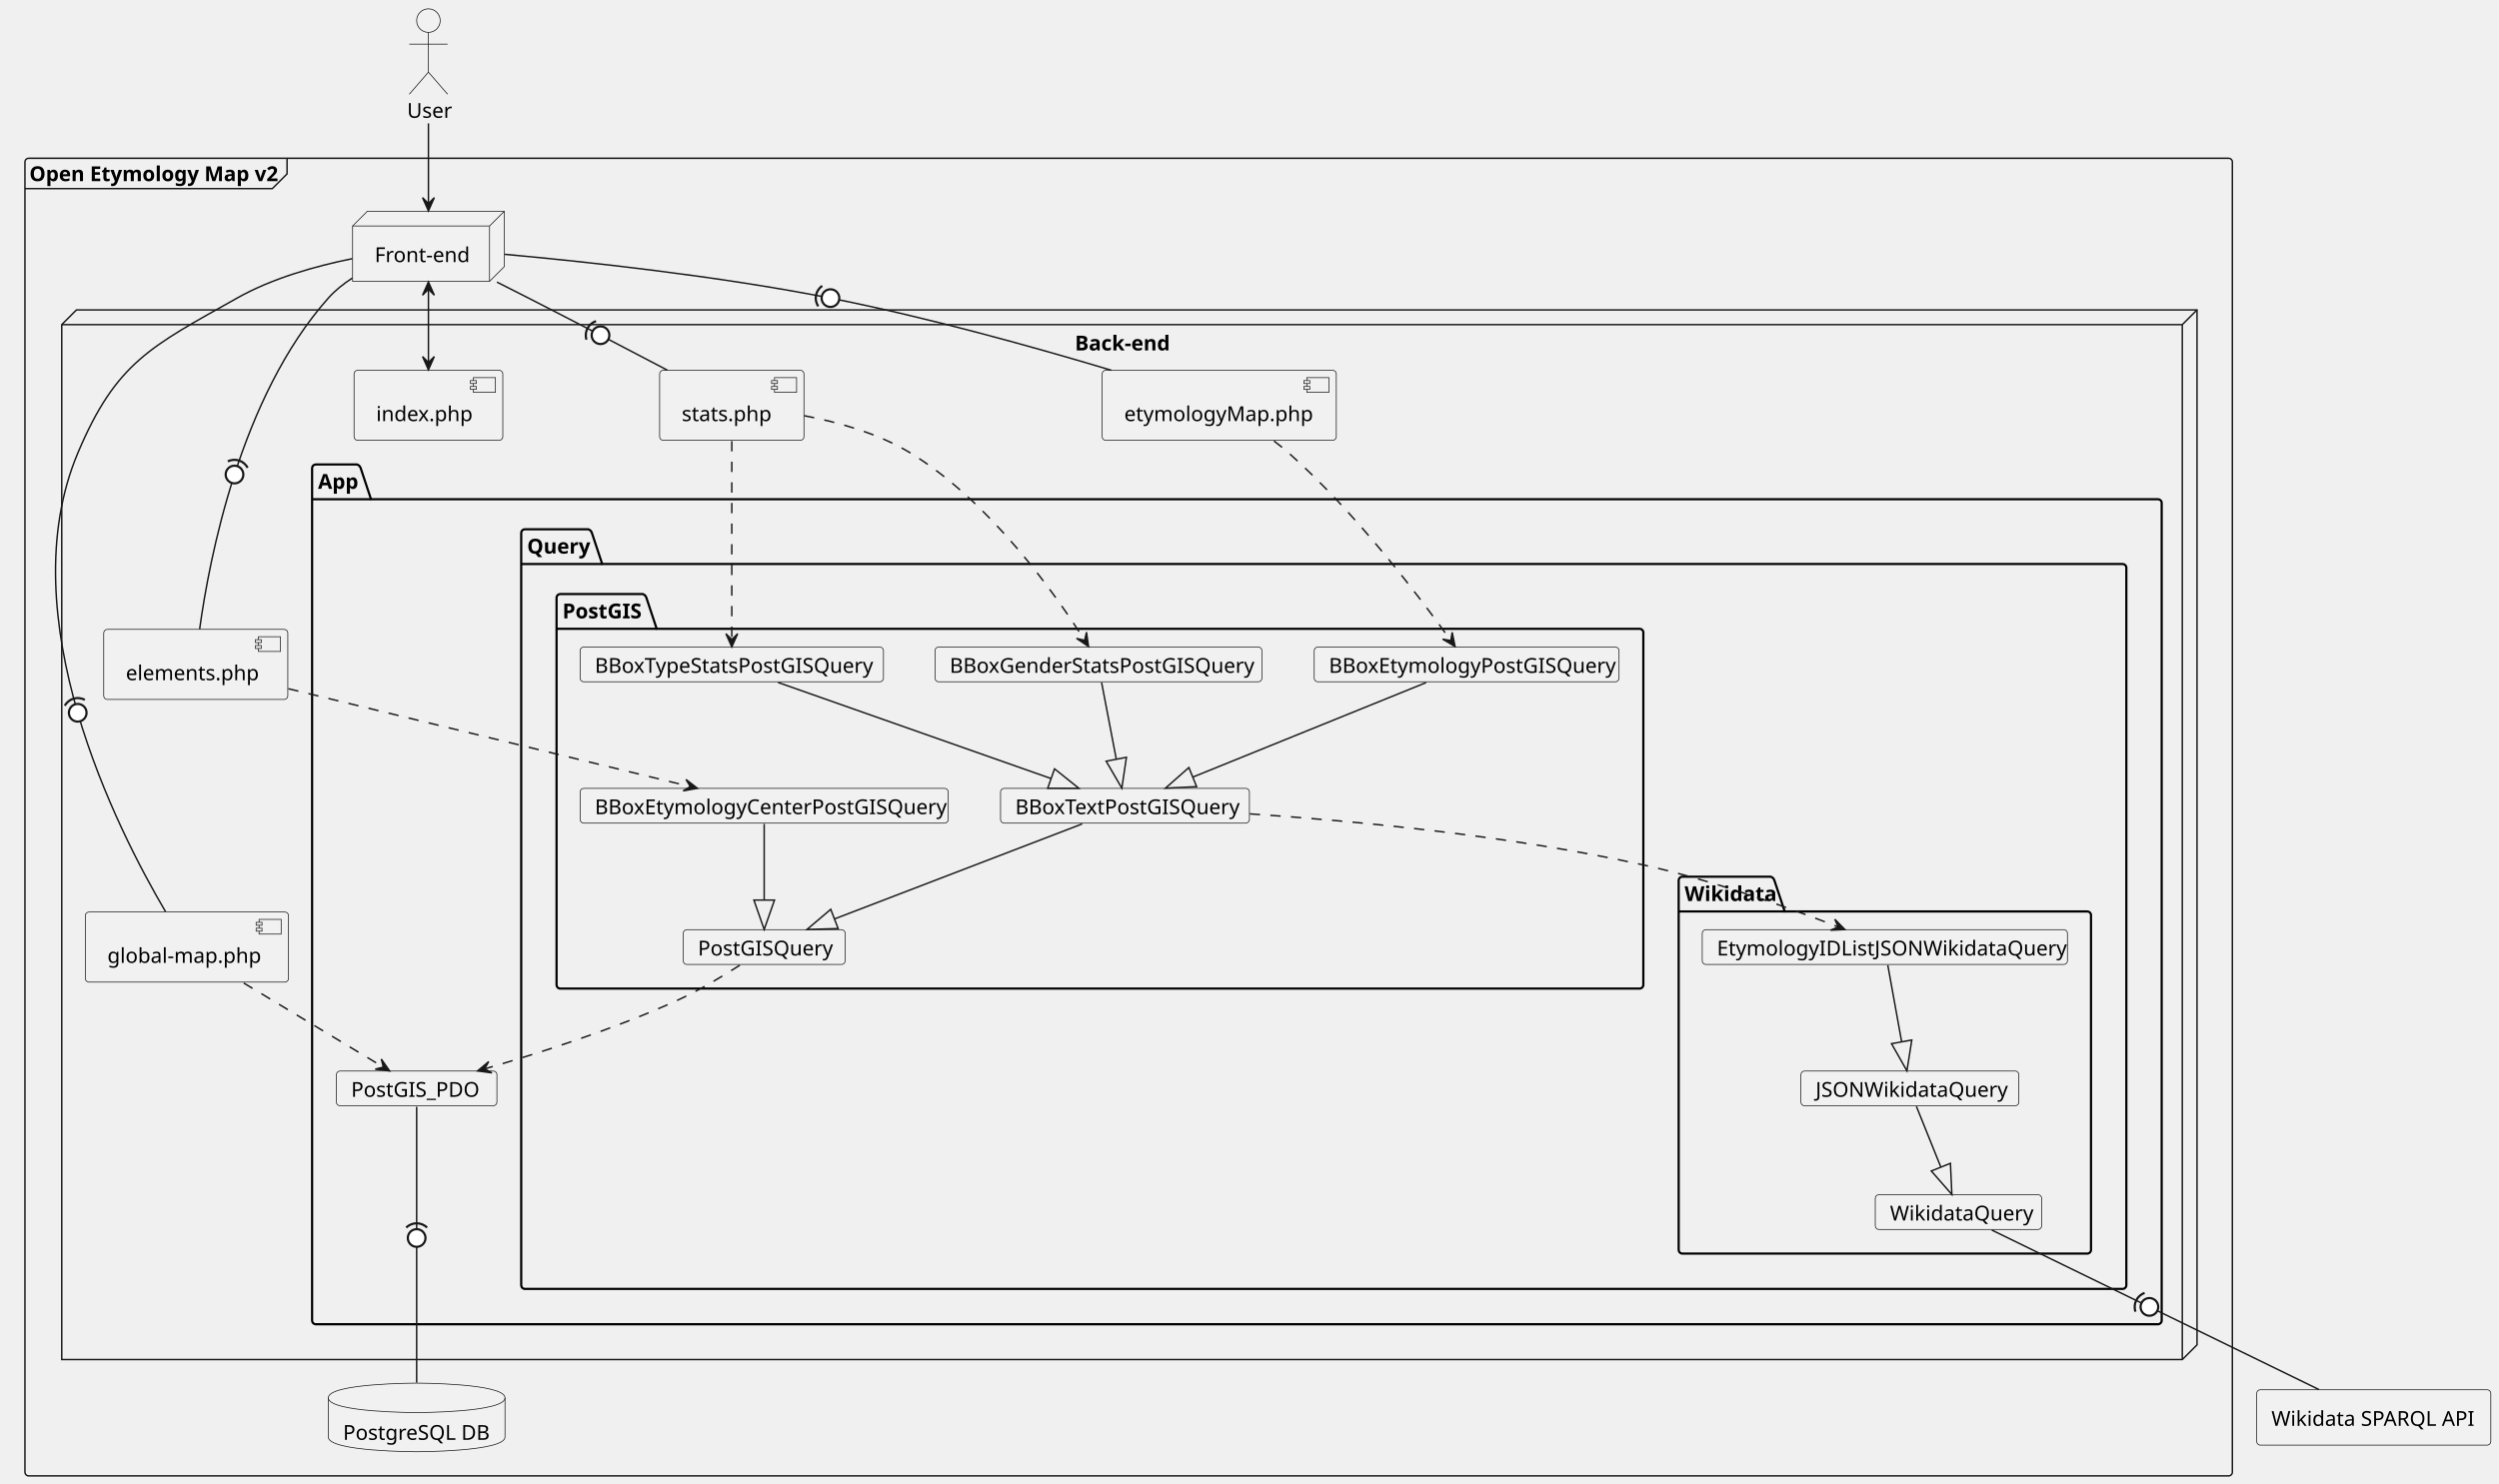
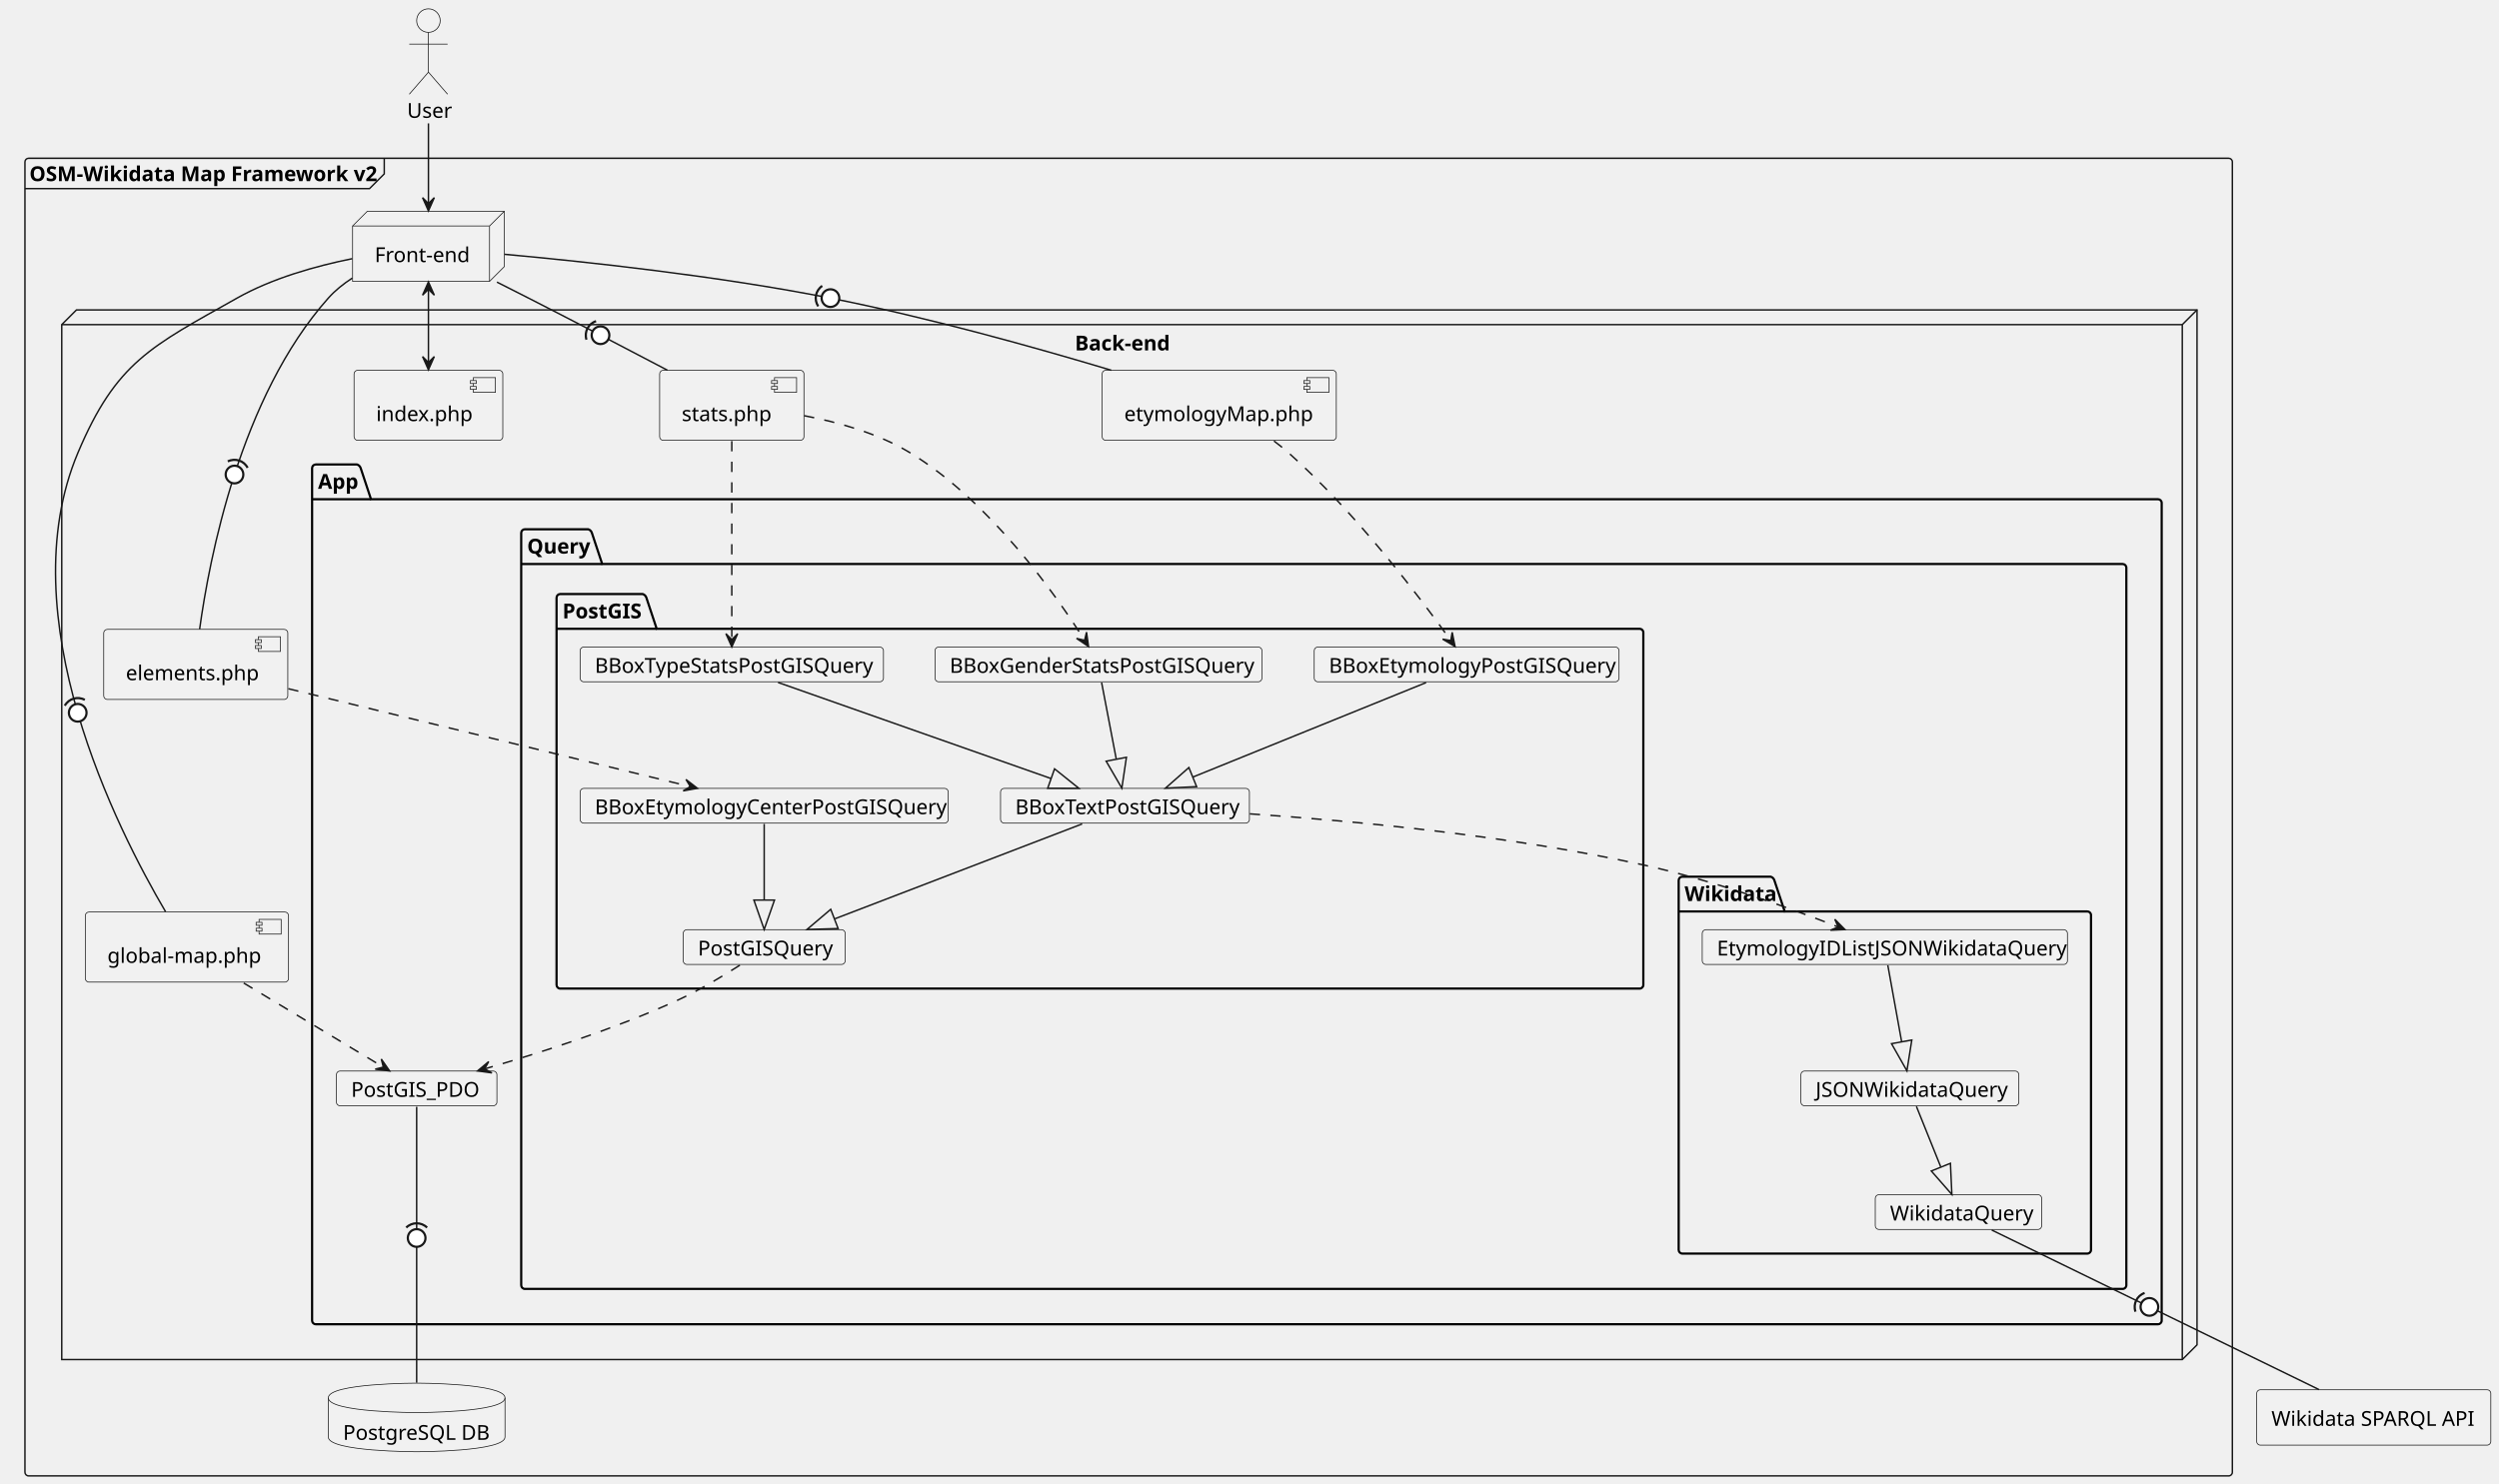
<svg xmlns="http://www.w3.org/2000/svg" contentStyleType="text/css" height="1008px" preserveAspectRatio="none" style="width:1697px;height:1008px;background:#FFFFFF;" version="1.1" viewBox="0 0 1697 1008" width="1697px" zoomAndPan="magnify">
  <defs />
  <g>
    <g id="cluster_oem">
      <rect fill="none" height="895" rx="2.5" ry="2.5" style="stroke:#181818;stroke-width:1.0;" width="1499" x="16.94" y="107.5" />
-       <path d="M194.94,107.5 L194.94,118.109 L184.94,128.109 L16.94,128.109 " fill="none" style="stroke:#181818;stroke-width:1.0;" />
-       <text fill="#000000" font-family="sans-serif" font-size="14" font-weight="bold" lengthAdjust="spacing" textLength="168" x="19.94" y="123.033">Open Etymology Map v2</text>
+       <path d="M260.94,107.5 L260.94,118.109 L250.94,128.109 L16.94,128.109 " fill="none" style="stroke:#181818;stroke-width:1.0;" />
+       <text fill="#000000" font-family="sans-serif" font-size="14" font-weight="bold" lengthAdjust="spacing" textLength="234" x="19.94" y="123.033">OSM-Wikidata Map Framework v2</text>
    </g>
    <g id="cluster_be">
      <polygon fill="none" points="41.94,220.5,51.94,210.5,1491.94,210.5,1491.94,913.5,1481.94,923.5,41.94,923.5,41.94,220.5" style="stroke:#181818;stroke-width:1.0;" />
      <line style="stroke:#181818;stroke-width:1.0;" x1="1481.94" x2="1491.94" y1="220.5" y2="210.5" />
      <line style="stroke:#181818;stroke-width:1.0;" x1="41.94" x2="1481.94" y1="220.5" y2="220.5" />
      <line style="stroke:#181818;stroke-width:1.0;" x1="1481.94" x2="1481.94" y1="220.5" y2="923.5" />
      <text fill="#000000" font-family="sans-serif" font-size="14" font-weight="bold" lengthAdjust="spacing" textLength="66" x="729.94" y="238.033">Back-end</text>
    </g>
    <g id="cluster_App">
      <path d="M214.44,315.5 L242.44,315.5 A3.75,3.75 0 0 1 244.94,318 L251.94,339.109 L1465.44,339.109 A2.5,2.5 0 0 1 1467.94,341.609 L1467.94,897 A2.5,2.5 0 0 1 1465.44,899.5 L214.44,899.5 A2.5,2.5 0 0 1 211.94,897 L211.94,318 A2.5,2.5 0 0 1 214.44,315.5 " fill="none" style="stroke:#000000;stroke-width:1.5;" />
      <line style="stroke:#000000;stroke-width:1.5;" x1="211.94" x2="251.94" y1="339.109" y2="339.109" />
      <text fill="#000000" font-family="sans-serif" font-size="14" font-weight="bold" lengthAdjust="spacing" textLength="27" x="215.94" y="332.033">App</text>
    </g>
    <g id="cluster_Query">
      <path d="M356.44,359.5 L399.44,359.5 A3.75,3.75 0 0 1 401.94,362 L408.94,383.109 L1441.44,383.109 A2.5,2.5 0 0 1 1443.94,385.609 L1443.94,873 A2.5,2.5 0 0 1 1441.44,875.5 L356.44,875.5 A2.5,2.5 0 0 1 353.94,873 L353.94,362 A2.5,2.5 0 0 1 356.44,359.5 " fill="none" style="stroke:#000000;stroke-width:1.5;" />
      <line style="stroke:#000000;stroke-width:1.5;" x1="353.94" x2="408.94" y1="383.109" y2="383.109" />
      <text fill="#000000" font-family="sans-serif" font-size="14" font-weight="bold" lengthAdjust="spacing" textLength="42" x="357.94" y="376.033">Query</text>
    </g>
    <g id="cluster_PostGIS">
      <path d="M380.44,403.5 L436.44,403.5 A3.75,3.75 0 0 1 438.94,406 L445.94,427.109 L1113.44,427.109 A2.5,2.5 0 0 1 1115.94,429.609 L1115.94,669 A2.5,2.5 0 0 1 1113.44,671.5 L380.44,671.5 A2.5,2.5 0 0 1 377.94,669 L377.94,406 A2.5,2.5 0 0 1 380.44,403.5 " fill="none" style="stroke:#000000;stroke-width:1.5;" />
      <line style="stroke:#000000;stroke-width:1.5;" x1="377.94" x2="445.94" y1="427.109" y2="427.109" />
      <text fill="#000000" font-family="sans-serif" font-size="14" font-weight="bold" lengthAdjust="spacing" textLength="55" x="381.94" y="420.033">PostGIS</text>
    </g>
    <g id="cluster_Wikidata">
      <path d="M1142.44,595.5 L1202.44,595.5 A3.75,3.75 0 0 1 1204.94,598 L1211.94,619.109 L1417.44,619.109 A2.5,2.5 0 0 1 1419.94,621.609 L1419.94,849 A2.5,2.5 0 0 1 1417.44,851.5 L1142.44,851.5 A2.5,2.5 0 0 1 1139.94,849 L1139.94,598 A2.5,2.5 0 0 1 1142.44,595.5 " fill="none" style="stroke:#000000;stroke-width:1.5;" />
      <line style="stroke:#000000;stroke-width:1.5;" x1="1139.94" x2="1211.94" y1="619.109" y2="619.109" />
      <text fill="#000000" font-family="sans-serif" font-size="14" font-weight="bold" lengthAdjust="spacing" textLength="59" x="1143.94" y="612.033">Wikidata</text>
    </g>
    <g id="elem_db">
      <path d="M222.94,949.5 C222.94,939.5 282.94,939.5 282.94,939.5 C282.94,939.5 342.94,939.5 342.94,949.5 L342.94,976.109 C342.94,986.109 282.94,986.109 282.94,986.109 C282.94,986.109 222.94,986.109 222.94,976.109 L222.94,949.5 " fill="#F1F1F1" style="stroke:#181818;stroke-width:0.5;" />
      <path d="M222.94,949.5 C222.94,959.5 282.94,959.5 282.94,959.5 C282.94,959.5 342.94,959.5 342.94,949.5 " fill="none" style="stroke:#181818;stroke-width:0.5;" />
      <text fill="#000000" font-family="sans-serif" font-size="14" lengthAdjust="spacing" textLength="100" x="232.94" y="978.033">PostgreSQL DB</text>
    </g>
    <g id="elem_fe">
      <polygon fill="#F1F1F1" points="239.44,153.5,249.44,143.5,342.44,143.5,342.44,181.109,332.44,191.109,239.44,191.109,239.44,153.5" style="stroke:#181818;stroke-width:0.5;" />
      <line style="stroke:#181818;stroke-width:0.5;" x1="332.44" x2="342.44" y1="153.5" y2="143.5" />
      <line style="stroke:#181818;stroke-width:0.5;" x1="239.44" x2="332.44" y1="153.5" y2="153.5" />
      <line style="stroke:#181818;stroke-width:0.5;" x1="332.44" x2="332.44" y1="153.5" y2="191.109" />
      <text fill="#000000" font-family="sans-serif" font-size="14" lengthAdjust="spacing" textLength="63" x="254.44" y="178.033">Front-end</text>
    </g>
    <g id="elem_globalMap">
      <rect fill="#F1F1F1" height="47.609" rx="2.5" ry="2.5" style="stroke:#181818;stroke-width:0.5;" width="138" x="57.94" y="619.5" />
      <rect fill="#F1F1F1" height="10" style="stroke:#181818;stroke-width:0.5;" width="15" x="175.94" y="624.5" />
      <rect fill="#F1F1F1" height="2" style="stroke:#181818;stroke-width:0.5;" width="4" x="173.94" y="626.5" />
      <rect fill="#F1F1F1" height="2" style="stroke:#181818;stroke-width:0.5;" width="4" x="173.94" y="630.5" />
      <text fill="#000000" font-family="sans-serif" font-size="14" lengthAdjust="spacing" textLength="98" x="72.94" y="654.033">global-map.php</text>
    </g>
    <g id="elem_elements">
      <rect fill="#F1F1F1" height="47.609" rx="2.5" ry="2.5" style="stroke:#181818;stroke-width:0.5;" width="125" x="70.44" y="427.5" />
      <rect fill="#F1F1F1" height="10" style="stroke:#181818;stroke-width:0.5;" width="15" x="175.44" y="432.5" />
      <rect fill="#F1F1F1" height="2" style="stroke:#181818;stroke-width:0.5;" width="4" x="173.44" y="434.5" />
      <rect fill="#F1F1F1" height="2" style="stroke:#181818;stroke-width:0.5;" width="4" x="173.44" y="438.5" />
      <text fill="#000000" font-family="sans-serif" font-size="14" lengthAdjust="spacing" textLength="85" x="85.44" y="462.033">elements.php</text>
    </g>
    <g id="elem_etymologyMap">
      <rect fill="#F1F1F1" height="47.609" rx="2.5" ry="2.5" style="stroke:#181818;stroke-width:0.5;" width="159" x="748.44" y="251.5" />
      <rect fill="#F1F1F1" height="10" style="stroke:#181818;stroke-width:0.5;" width="15" x="887.44" y="256.5" />
      <rect fill="#F1F1F1" height="2" style="stroke:#181818;stroke-width:0.5;" width="4" x="885.44" y="258.5" />
      <rect fill="#F1F1F1" height="2" style="stroke:#181818;stroke-width:0.5;" width="4" x="885.44" y="262.5" />
      <text fill="#000000" font-family="sans-serif" font-size="14" lengthAdjust="spacing" textLength="119" x="763.44" y="286.033">etymologyMap.php</text>
    </g>
    <g id="elem_stats">
      <rect fill="#F1F1F1" height="47.609" rx="2.5" ry="2.5" style="stroke:#181818;stroke-width:0.5;" width="98" x="447.94" y="251.5" />
      <rect fill="#F1F1F1" height="10" style="stroke:#181818;stroke-width:0.5;" width="15" x="525.94" y="256.5" />
      <rect fill="#F1F1F1" height="2" style="stroke:#181818;stroke-width:0.5;" width="4" x="523.94" y="258.5" />
      <rect fill="#F1F1F1" height="2" style="stroke:#181818;stroke-width:0.5;" width="4" x="523.94" y="262.5" />
      <text fill="#000000" font-family="sans-serif" font-size="14" lengthAdjust="spacing" textLength="58" x="462.94" y="286.033">stats.php</text>
    </g>
    <g id="elem_index">
      <rect fill="#F1F1F1" height="47.609" rx="2.5" ry="2.5" style="stroke:#181818;stroke-width:0.5;" width="101" x="240.44" y="251.5" />
      <rect fill="#F1F1F1" height="10" style="stroke:#181818;stroke-width:0.5;" width="15" x="321.44" y="256.5" />
      <rect fill="#F1F1F1" height="2" style="stroke:#181818;stroke-width:0.5;" width="4" x="319.44" y="258.5" />
      <rect fill="#F1F1F1" height="2" style="stroke:#181818;stroke-width:0.5;" width="4" x="319.44" y="262.5" />
      <text fill="#000000" font-family="sans-serif" font-size="14" lengthAdjust="spacing" textLength="61" x="255.44" y="286.033">index.php</text>
    </g>
    <g id="elem_PostGIS_PDO">
      <rect fill="#F1F1F1" height="23.609" rx="2.5" ry="2.5" style="stroke:#181818;stroke-width:0.5;" width="109" x="228.44" y="727.5" />
      <text fill="#000000" font-family="sans-serif" font-size="14" lengthAdjust="spacing" textLength="89" x="238.44" y="745.033">PostGIS_PDO</text>
    </g>
    <g id="elem_BBoxEtymologyPostGISQuery">
      <rect fill="#F1F1F1" height="23.609" rx="2.5" ry="2.5" style="stroke:#181818;stroke-width:0.5;" width="207" x="892.44" y="439.5" />
      <text fill="#000000" font-family="sans-serif" font-size="14" lengthAdjust="spacing" textLength="187" x="902.44" y="457.033">BBoxEtymologyPostGISQuery</text>
    </g>
    <g id="elem_BBoxGenderStatsPostGISQuery">
      <rect fill="#F1F1F1" height="23.609" rx="2.5" ry="2.5" style="stroke:#181818;stroke-width:0.5;" width="222" x="634.94" y="439.5" />
      <text fill="#000000" font-family="sans-serif" font-size="14" lengthAdjust="spacing" textLength="202" x="644.94" y="457.033">BBoxGenderStatsPostGISQuery</text>
    </g>
    <g id="elem_BBoxTypeStatsPostGISQuery">
      <rect fill="#F1F1F1" height="23.609" rx="2.5" ry="2.5" style="stroke:#181818;stroke-width:0.5;" width="206" x="393.94" y="439.5" />
      <text fill="#000000" font-family="sans-serif" font-size="14" lengthAdjust="spacing" textLength="186" x="403.94" y="457.033">BBoxTypeStatsPostGISQuery</text>
    </g>
    <g id="elem_BBoxEtymologyCenterPostGISQuery">
      <rect fill="#F1F1F1" height="23.609" rx="2.5" ry="2.5" style="stroke:#181818;stroke-width:0.5;" width="250" x="393.94" y="535.5" />
      <text fill="#000000" font-family="sans-serif" font-size="14" lengthAdjust="spacing" textLength="230" x="403.94" y="553.033">BBoxEtymologyCenterPostGISQuery</text>
    </g>
    <g id="elem_BBoxTextPostGISQuery">
      <rect fill="#F1F1F1" height="23.609" rx="2.5" ry="2.5" style="stroke:#181818;stroke-width:0.5;" width="169" x="679.44" y="535.5" />
      <text fill="#000000" font-family="sans-serif" font-size="14" lengthAdjust="spacing" textLength="149" x="689.44" y="553.033">BBoxTextPostGISQuery</text>
    </g>
    <g id="elem_PostGISQuery">
      <rect fill="#F1F1F1" height="23.609" rx="2.5" ry="2.5" style="stroke:#181818;stroke-width:0.5;" width="110" x="463.94" y="631.5" />
      <text fill="#000000" font-family="sans-serif" font-size="14" lengthAdjust="spacing" textLength="90" x="473.94" y="649.033">PostGISQuery</text>
    </g>
    <g id="elem_EtymologyIDListJSONWikidataQuery">
      <rect fill="#F1F1F1" height="23.609" rx="2.5" ry="2.5" style="stroke:#181818;stroke-width:0.5;" width="248" x="1155.94" y="631.5" />
      <text fill="#000000" font-family="sans-serif" font-size="14" lengthAdjust="spacing" textLength="228" x="1165.94" y="649.033">EtymologyIDListJSONWikidataQuery</text>
    </g>
    <g id="elem_JSONWikidataQuery">
      <rect fill="#F1F1F1" height="23.609" rx="2.5" ry="2.5" style="stroke:#181818;stroke-width:0.5;" width="148" x="1222.94" y="727.5" />
      <text fill="#000000" font-family="sans-serif" font-size="14" lengthAdjust="spacing" textLength="128" x="1232.94" y="745.033">JSONWikidataQuery</text>
    </g>
    <g id="elem_WikidataQuery">
      <rect fill="#F1F1F1" height="23.609" rx="2.5" ry="2.5" style="stroke:#181818;stroke-width:0.5;" width="113" x="1273.44" y="811.5" />
      <text fill="#000000" font-family="sans-serif" font-size="14" lengthAdjust="spacing" textLength="93" x="1283.44" y="829.033">WikidataQuery</text>
    </g>
    <g id="elem_user">
      <ellipse cx="290.94" cy="14" fill="#F1F1F1" rx="8" ry="8" style="stroke:#181818;stroke-width:0.5;" />
      <path d="M290.94,22 L290.94,49 M277.94,30 L303.94,30 M290.94,49 L277.94,64 M290.94,49 L303.94,64 " fill="none" style="stroke:#181818;stroke-width:0.5;" />
      <text fill="#000000" font-family="sans-serif" font-size="14" lengthAdjust="spacing" textLength="29" x="276.44" y="80.033">User</text>
    </g>
    <g id="elem_wikidata">
      <rect fill="#F1F1F1" height="37.609" rx="2.5" ry="2.5" style="stroke:#181818;stroke-width:0.5;" width="159" x="1532.44" y="944" />
      <text fill="#000000" font-family="sans-serif" font-size="14" lengthAdjust="spacing" textLength="139" x="1542.44" y="968.533">Wikidata SPARQL API</text>
    </g>
    <g id="link_index_fe">
      <path d="M290.94,246.12 C290.94,230.79 290.94,211.92 290.94,196.63 " fill="none" id="index-fe" style="stroke:#181818;stroke-width:1.0;" />
      <polygon fill="#181818" points="290.94,191.5,286.94,200.5,290.94,196.5,294.94,200.5,290.94,191.5" style="stroke:#181818;stroke-width:1.0;" />
      <polygon fill="#181818" points="290.94,251.18,294.94,242.18,290.94,246.18,286.94,242.18,290.94,251.18" style="stroke:#181818;stroke-width:1.0;" />
    </g>
    <g id="link_user_fe">
      <path d="M290.94,83.79 C290.94,101.33 290.94,121.76 290.94,137.93 " fill="none" id="user-to-fe" style="stroke:#181818;stroke-width:1.0;" />
      <polygon fill="#181818" points="290.94,143.24,294.94,134.24,290.94,138.24,286.94,134.24,290.94,143.24" style="stroke:#181818;stroke-width:1.0;" />
    </g>
    <g id="link_fe_globalMap">
      <path d="M239.24,175.7 C214.41,180.7 184.92,188.98 160.94,202.5 C102.63,235.39 78.99,245.83 52.94,307.5 C6,418.6 79.62,563.55 112.44,619.28 " fill="none" id="fe-globalMap" style="stroke:#181818;stroke-width:1.0;" />
      <path d="M57.59,475.387 A10,10 0 0 0 44.013 479.344" fill="none" style="stroke:#181818;stroke-width:1.5;" />
      <ellipse cx="52.78" cy="484.154" fill="#FFFFFF" rx="6" ry="6" style="stroke:#181818;stroke-width:1.5;" />
    </g>
    <g id="link_fe_etymologyMap">
      <path d="M342.61,172.73 C397.77,177.75 487.56,187.41 563.94,202.5 C629.19,215.39 702.03,235.72 754.64,251.49 " fill="none" id="fe-etymologyMap" style="stroke:#181818;stroke-width:1.0;" />
      <path d="M558.374,194.192 A10,10 0 0 0 555.633 208.066" fill="none" style="stroke:#181818;stroke-width:1.5;" />
      <ellipse cx="563.94" cy="202.5" fill="#FFFFFF" rx="6" ry="6" style="stroke:#181818;stroke-width:1.5;" />
    </g>
    <g id="link_fe_elements">
      <path d="M239.25,188.88 C233.23,192.76 227.59,197.28 222.94,202.5 C163.08,269.71 142.09,379.86 135.56,427.43 " fill="none" id="fe-elements" style="stroke:#181818;stroke-width:1.0;" />
      <path d="M168.155,317.778 A10,10 0 0 0 154.699 313.426" fill="none" style="stroke:#181818;stroke-width:1.5;" />
      <ellipse cx="159.251" cy="322.33" fill="#FFFFFF" rx="6" ry="6" style="stroke:#181818;stroke-width:1.5;" />
    </g>
    <g id="link_fe_stats">
      <path d="M337.45,191.62 C344.65,195.24 352.01,198.96 358.94,202.5 C390.59,218.67 426.13,237.22 453.22,251.45 " fill="none" id="fe-stats" style="stroke:#181818;stroke-width:1.0;" />
      <path d="M404.778,218.167 A10,10 0 0 0 398.254 230.714" fill="none" style="stroke:#181818;stroke-width:1.5;" />
      <ellipse cx="407.79" cy="227.702" fill="#FFFFFF" rx="6" ry="6" style="stroke:#181818;stroke-width:1.5;" />
    </g>
    <g id="link_etymologyMap_BBoxEtymologyPostGISQuery">
      <path d="M865.12,299.56 C868.54,302.11 871.87,304.78 874.94,307.5 C921.12,348.48 965.35,407.32 985.13,435 " fill="none" id="etymologyMap-to-BBoxEtymologyPostGISQuery" style="stroke:#181818;stroke-width:1.0;stroke-dasharray:7.0,7.0;" />
      <polygon fill="#181818" points="988.09,439.16,986.143,429.506,985.196,435.083,979.619,434.136,988.09,439.16" style="stroke:#181818;stroke-width:1.0;" />
    </g>
    <g id="link_stats_BBoxGenderStatsPostGISQuery">
      <path d="M546.04,282.35 C569.12,286.72 596.25,294.33 617.94,307.5 C672.82,340.83 717.6,405 736.4,434.7 " fill="none" id="stats-to-BBoxGenderStatsPostGISQuery" style="stroke:#181818;stroke-width:1.0;stroke-dasharray:7.0,7.0;" />
      <polygon fill="#181818" points="739.19,439.16,737.827,429.406,736.546,434.916,731.036,433.636,739.19,439.16" style="stroke:#181818;stroke-width:1.0;" />
    </g>
    <g id="link_stats_BBoxTypeStatsPostGISQuery">
      <path d="M496.94,299.61 C496.94,335.29 496.94,402.92 496.94,434.06 " fill="none" id="stats-to-BBoxTypeStatsPostGISQuery" style="stroke:#181818;stroke-width:1.0;stroke-dasharray:7.0,7.0;" />
      <polygon fill="#181818" points="496.94,439.43,500.94,430.43,496.94,434.43,492.94,430.43,496.94,439.43" style="stroke:#181818;stroke-width:1.0;" />
    </g>
    <g id="link_elements_BBoxEtymologyCenterPostGISQuery">
      <path d="M195.82,467.81 C271.96,486.36 398.69,517.22 468.67,534.26 " fill="none" id="elements-to-BBoxEtymologyCenterPostGISQuery" style="stroke:#181818;stroke-width:1.0;stroke-dasharray:7.0,7.0;" />
      <polygon fill="#181818" points="473.61,535.46,465.815,529.44,468.753,534.274,463.918,537.212,473.61,535.46" style="stroke:#181818;stroke-width:1.0;" />
    </g>
    <g id="link_BBoxTextPostGISQuery_PostGISQuery">
      <path d="M734.87,559.65 C693.43,575.55 616.86,604.93 566.93,624.09 " fill="none" id="BBoxTextPostGISQuery-to-PostGISQuery" style="stroke:#181818;stroke-width:1.0;" />
      <polygon fill="none" points="569.15,630.73,547.97,631.36,564.13,617.66,569.15,630.73" style="stroke:#181818;stroke-width:1.0;" />
    </g>
    <g id="link_BBoxEtymologyPostGISQuery_BBoxTextPostGISQuery">
      <path d="M968.42,463.65 C929.35,479.48 857.31,508.67 810.02,527.83 " fill="none" id="BBoxEtymologyPostGISQuery-to-BBoxTextPostGISQuery" style="stroke:#181818;stroke-width:1.0;" />
      <polygon fill="none" points="812.59,534.34,791.43,535.36,807.34,521.36,812.59,534.34" style="stroke:#181818;stroke-width:1.0;" />
    </g>
    <g id="link_BBoxGenderStatsPostGISQuery_BBoxTextPostGISQuery">
      <path d="M748.08,463.65 C750.51,476.37 754.6,497.72 758.01,515.56 " fill="none" id="BBoxGenderStatsPostGISQuery-to-BBoxTextPostGISQuery" style="stroke:#181818;stroke-width:1.0;" />
      <polygon fill="none" points="764.92,514.4,761.81,535.36,751.17,517.04,764.92,514.4" style="stroke:#181818;stroke-width:1.0;" />
    </g>
    <g id="link_BBoxTypeStatsPostGISQuery_BBoxTextPostGISQuery">
      <path d="M528.35,463.56 C574.05,479.65 659.32,509.67 713.77,528.84 " fill="none" id="BBoxTypeStatsPostGISQuery-to-BBoxTextPostGISQuery" style="stroke:#181818;stroke-width:1.0;" />
      <polygon fill="none" points="716.11,522.24,732.65,535.48,711.46,535.44,716.11,522.24" style="stroke:#181818;stroke-width:1.0;" />
    </g>
    <g id="link_BBoxEtymologyCenterPostGISQuery_PostGISQuery">
      <path d="M518.94,559.65 C518.94,572.3 518.94,593.48 518.94,611.26 " fill="none" id="BBoxEtymologyCenterPostGISQuery-to-PostGISQuery" style="stroke:#181818;stroke-width:1.0;" />
      <polygon fill="none" points="525.94,611.36,518.94,631.36,511.94,611.36,525.94,611.36" style="stroke:#181818;stroke-width:1.0;" />
    </g>
    <g id="link_EtymologyIDListJSONWikidataQuery_JSONWikidataQuery">
      <path d="M1281.96,655.65 C1284.26,668.37 1288.12,689.72 1291.34,707.56 " fill="none" id="EtymologyIDListJSONWikidataQuery-to-JSONWikidataQuery" style="stroke:#181818;stroke-width:1.0;" />
      <polygon fill="none" points="1298.25,706.44,1294.93,727.36,1284.48,708.93,1298.25,706.44" style="stroke:#181818;stroke-width:1.0;" />
    </g>
    <g id="link_JSONWikidataQuery_WikidataQuery">
      <path d="M1301.39,751.56 C1305.62,762.07 1312.18,778.37 1317.94,792.69 " fill="none" id="JSONWikidataQuery-to-WikidataQuery" style="stroke:#181818;stroke-width:1.0;" />
      <polygon fill="none" points="1324.48,790.19,1325.45,811.35,1311.49,795.41,1324.48,790.19" style="stroke:#181818;stroke-width:1.0;" />
    </g>
    <g id="link_globalMap_PostGIS_PDO">
      <path d="M165.5,667.74 C195.23,685.65 235.33,709.81 260.14,724.76 " fill="none" id="globalMap-to-PostGIS_PDO" style="stroke:#181818;stroke-width:1.0;stroke-dasharray:7.0,7.0;" />
      <polygon fill="#181818" points="264.59,727.44,258.942,719.371,260.306,724.861,254.816,726.225,264.59,727.44" style="stroke:#181818;stroke-width:1.0;" />
    </g>
    <g id="link_PostGISQuery_PostGIS_PDO">
      <path d="M502.42,655.6 C490.87,663.03 474.89,672.67 459.94,679.5 C417.12,699.07 365.86,715.43 329.55,725.93 " fill="none" id="PostGISQuery-to-PostGIS_PDO" style="stroke:#181818;stroke-width:1.0;stroke-dasharray:7.0,7.0;" />
      <polygon fill="#181818" points="324.31,727.43,334.065,728.784,329.115,726.047,331.852,721.097,324.31,727.43" style="stroke:#181818;stroke-width:1.0;" />
    </g>
    <g id="link_PostGIS_PDO_db">
      <path d="M282.94,751.79 C282.94,786.52 282.94,892.28 282.94,939.18 " fill="none" id="PostGIS_PDO-db" style="stroke:#181818;stroke-width:1.0;" />
      <path d="M290.011,833.85 A10,10 0 0 0 275.869 833.85" fill="none" style="stroke:#181818;stroke-width:1.5;" />
      <ellipse cx="282.94" cy="840.921" fill="#FFFFFF" rx="6" ry="6" style="stroke:#181818;stroke-width:1.5;" />
    </g>
    <g id="link_BBoxTextPostGISQuery_EtymologyIDListJSONWikidataQuery">
      <path d="M848.69,552.81 C920.5,557.67 1025.87,567.65 1115.94,587.5 C1163.04,597.88 1215.59,616.88 1248.21,629.6 " fill="none" id="BBoxTextPostGISQuery-to-EtymologyIDListJSONWikidataQuery" style="stroke:#181818;stroke-width:1.0;stroke-dasharray:7.0,7.0;" />
      <polygon fill="#181818" points="1252.88,631.43,1245.965,624.417,1248.226,629.603,1243.041,631.864,1252.88,631.43" style="stroke:#181818;stroke-width:1.0;" />
    </g>
    <g id="link_WikidataQuery_wikidata">
      <path d="M1352.54,835.52 C1401.03,859.16 1515.45,914.95 1574.79,943.89 " fill="none" id="WikidataQuery-wikidata" style="stroke:#181818;stroke-width:1.0;" />
      <path d="M1456.34,878.263 A10,10 0 0 0 1450.141 890.974" fill="none" style="stroke:#181818;stroke-width:1.5;" />
      <ellipse cx="1459.596" cy="887.717" fill="#FFFFFF" rx="6" ry="6" style="stroke:#181818;stroke-width:1.5;" />
    </g>
  </g>
</svg>
